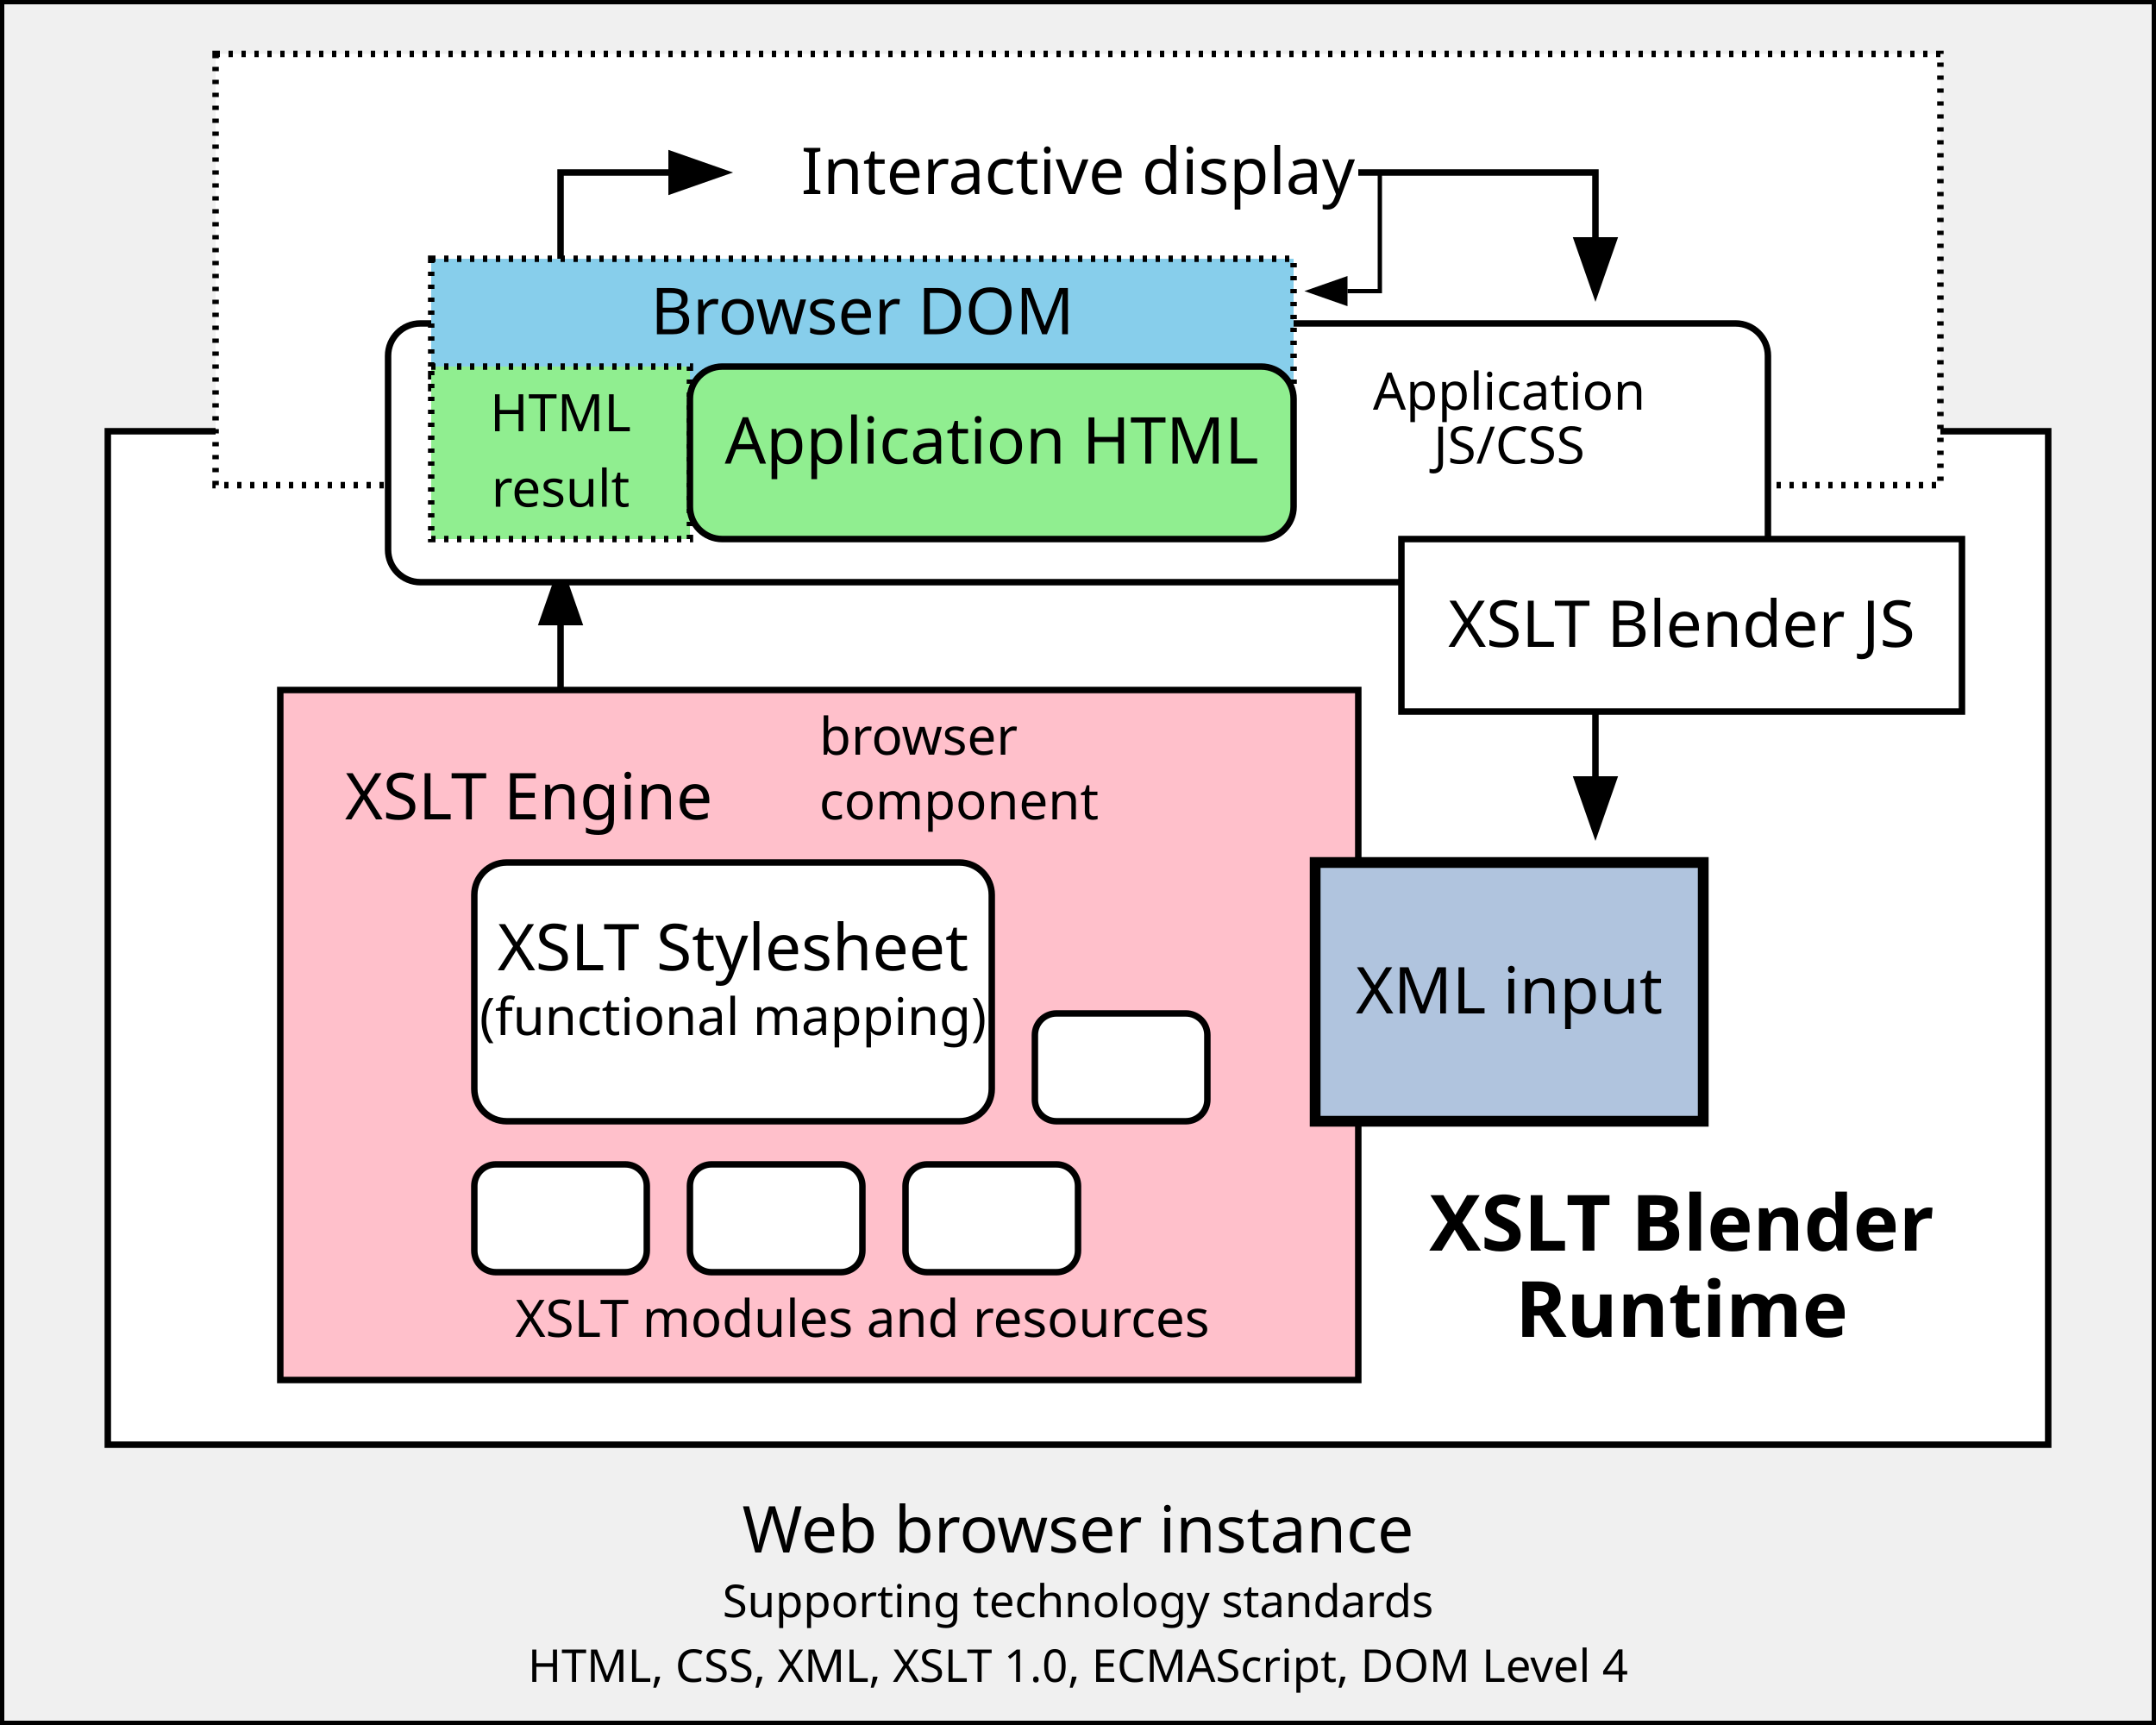
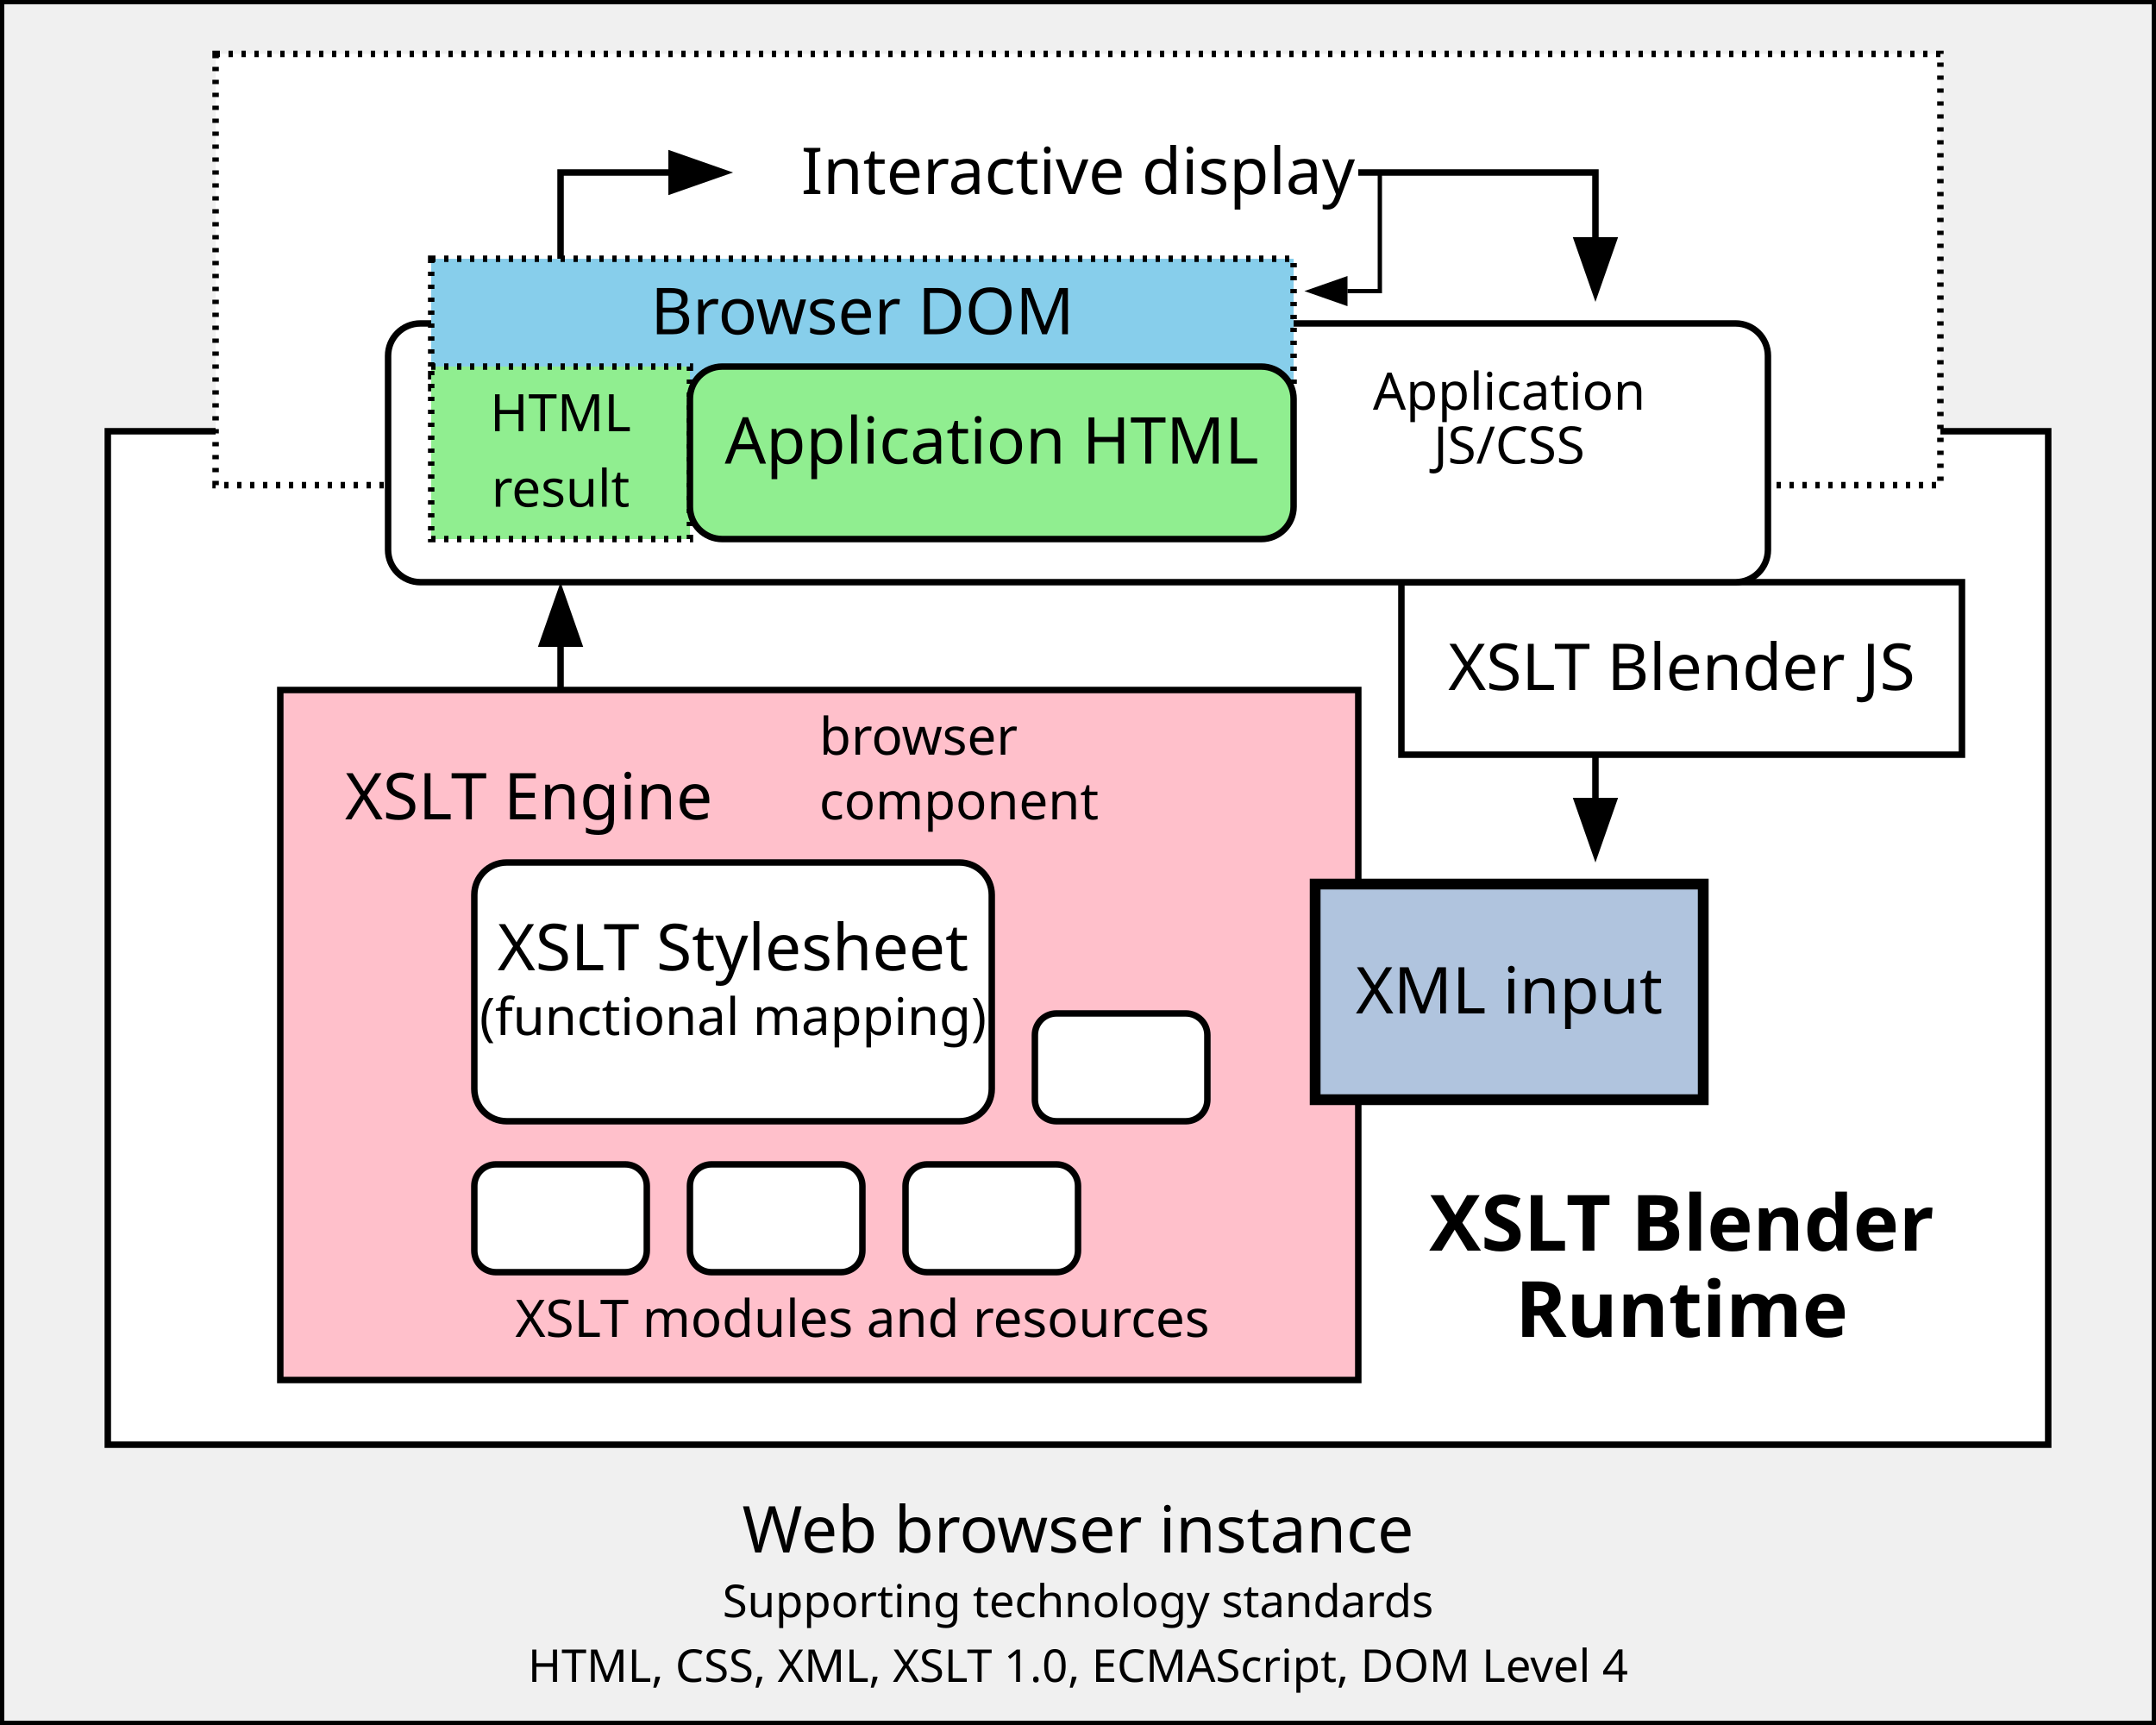
<svg xmlns="http://www.w3.org/2000/svg" viewBox="0 0 1000 800" width="500" height="400">
  <defs>
    <marker id="arrowhead" markerWidth="10" markerHeight="7" refX="0" refY="3.5" orient="auto">
      <polygon points="0 0, 10 3.5, 0 7" />
    </marker>
  </defs>
  <g alignment-baseline="baseline" font-size="30" font-family="sans-serif">
    <rect fill="none" stroke="black" stroke-width="4" x="0" y="0" width="100%" height="100%" />
    <g transform="translate(500 500)" text-anchor="middle">
      <rect fill="white" stroke="black" stroke-width="3" x="-450" width="900" y="-300" height="470" />
      <g transform="translate(280 80)" font-size="120%" font-weight="bold">
        <text y="0">XSLT Blender</text>
        <text y="40">Runtime</text>
      </g>
      <g transform="translate(-100 -20)">
        <g transform="translate(-20 -100)" text-anchor="start">
          <rect fill="pink" stroke="black" stroke-width="3" x="-250" width="500" y="-60" height="320" />
          <text y="0" x="-220">XSLT Engine</text>
          <text y="-30" font-size="80%">browser</text>
          <text y="0" font-size="80%">component</text>
        </g>
        <g transform="translate(-60 -20)">
          <rect fill="white" stroke="black" stroke-width="3" x="-120" width="240" y="-60" height="120" rx="15" ry="15" />
          <text y="-10">XSLT Stylesheet</text>
          <text y="20" font-size="80%">(functional mapping)</text>
        </g>
        <rect fill="white" stroke="black" stroke-width="3" width="80" height="50" x="-180" y="60" rx="10" ry="10" />
        <rect fill="white" stroke="black" stroke-width="3" width="80" height="50" x="-80" y="60" rx="10" ry="10" />
        <rect fill="white" stroke="black" stroke-width="3" width="80" height="50" x="20" y="60" rx="10" ry="10" />
        <rect fill="white" stroke="black" stroke-width="3" width="80" height="50" x="80" y="-10" rx="10" ry="10" />
        <text y="140" font-size="80%">XSLT modules and resources</text>
      </g>
    </g>
    <g transform="translate(500 40)" text-anchor="middle">
      <rect fill="white" stroke="black" stroke-width="3" x="-400" y="-15" height="200" width="800" stroke-dasharray="2 4" />
      <text y="50">Interactive display</text>
      <path d="M 130 40 h 110 v 30" stroke="black" fill="none" stroke-width="3" marker-end="url(#arrowhead)" />
      <path d="M 140 40 v 55 h -15" stroke="black" fill="none" stroke-width="2" marker-end="url(#arrowhead)" />
-       <path d="M 240 290 v 30" stroke="black" fill="none" stroke-width="3" marker-end="url(#arrowhead)" />
-       <path d="M -240 280 v -30" stroke="black" fill="none" stroke-width="3" marker-end="url(#arrowhead)" />
+       <path d="M 240 300 v 30" stroke="black" fill="none" stroke-width="3" marker-end="url(#arrowhead)" />
+       <path d="M -240 280 v -20" stroke="black" fill="none" stroke-width="3" marker-end="url(#arrowhead)" />
      <path d="M -240 80 v -40 h 50" stroke="black" fill="none" stroke-width="3" marker-end="url(#arrowhead)" />
      <g transform="translate(200 420)" text-anchor="middle">
-         <rect fill="lightsteelblue" stroke="black" stroke-width="5" x="-90" width="180" y="-60" height="120" />
+         <rect fill="lightsteelblue" stroke="black" stroke-width="5" x="-90" width="180" y="-50" height="100" />
        <text y="10">XML input</text>
      </g>
    </g>
    <g transform="translate(500 200)" text-anchor="middle">
+       <g transform="translate(280 110)" text-anchor="middle">
+         <rect fill="white" stroke="black" stroke-width="3" x="-130" width="260" y="-40" height="80" />
+         <text y="10">XSLT Blender JS</text>
+       </g>
      <g transform="translate(200 0)" font-size="80%">
        <rect fill="white" stroke="black" stroke-width="3" y="-50" height="120" x="-520" width="640" rx="15" ry="15" />
        <text y="-10">Application</text>
        <text y="15">JS/CSS</text>
      </g>
      <g transform="translate(-100 -50)">
        <rect fill="skyblue" stroke="black" stroke-width="3" x="-200" width="400" y="-30" height="60" stroke-dasharray="2 4" />
        <text y="5">Browser DOM</text>
      </g>
      <g transform="translate(-240 0)" text-anchor="middle" font-size="80%">
        <rect fill="lightgreen" stroke="black" stroke-width="3" y="-30" height="80" x="-60" width="120" stroke-dasharray="2 4" />
        <text y="-0">HTML</text>
        <text y="35" text-anchor="middle">result</text>
      </g>
      <g transform="translate(-40 0)">
        <rect fill="lightgreen" stroke="black" stroke-width="3" x="-140" width="280" y="-30" height="80" rx="15" ry="15" />
        <text y="15">Application HTML</text>
      </g>
-       <g transform="translate(280 90)" text-anchor="middle">
-         <rect fill="white" stroke="black" stroke-width="3" x="-130" width="260" y="-40" height="80" />
-         <text y="10">XSLT Blender JS</text>
-       </g>
    </g>
    <g transform="translate(500 720)" text-anchor="middle">
      <text y="0">Web browser instance</text>
      <text y="30" font-size="70%">Supporting technology standards</text>
-       <text y="60" font-size="70%">HTML, CSS, XML, XSLT 1.0, ECMAScript, DOM Level 4</text>
+       <text y="60" font-size="70%">HTML, CSS, XML, XSLT 1.0, ECMAScript,
+                 DOM Level 4</text>
    </g>
  </g>
</svg>
